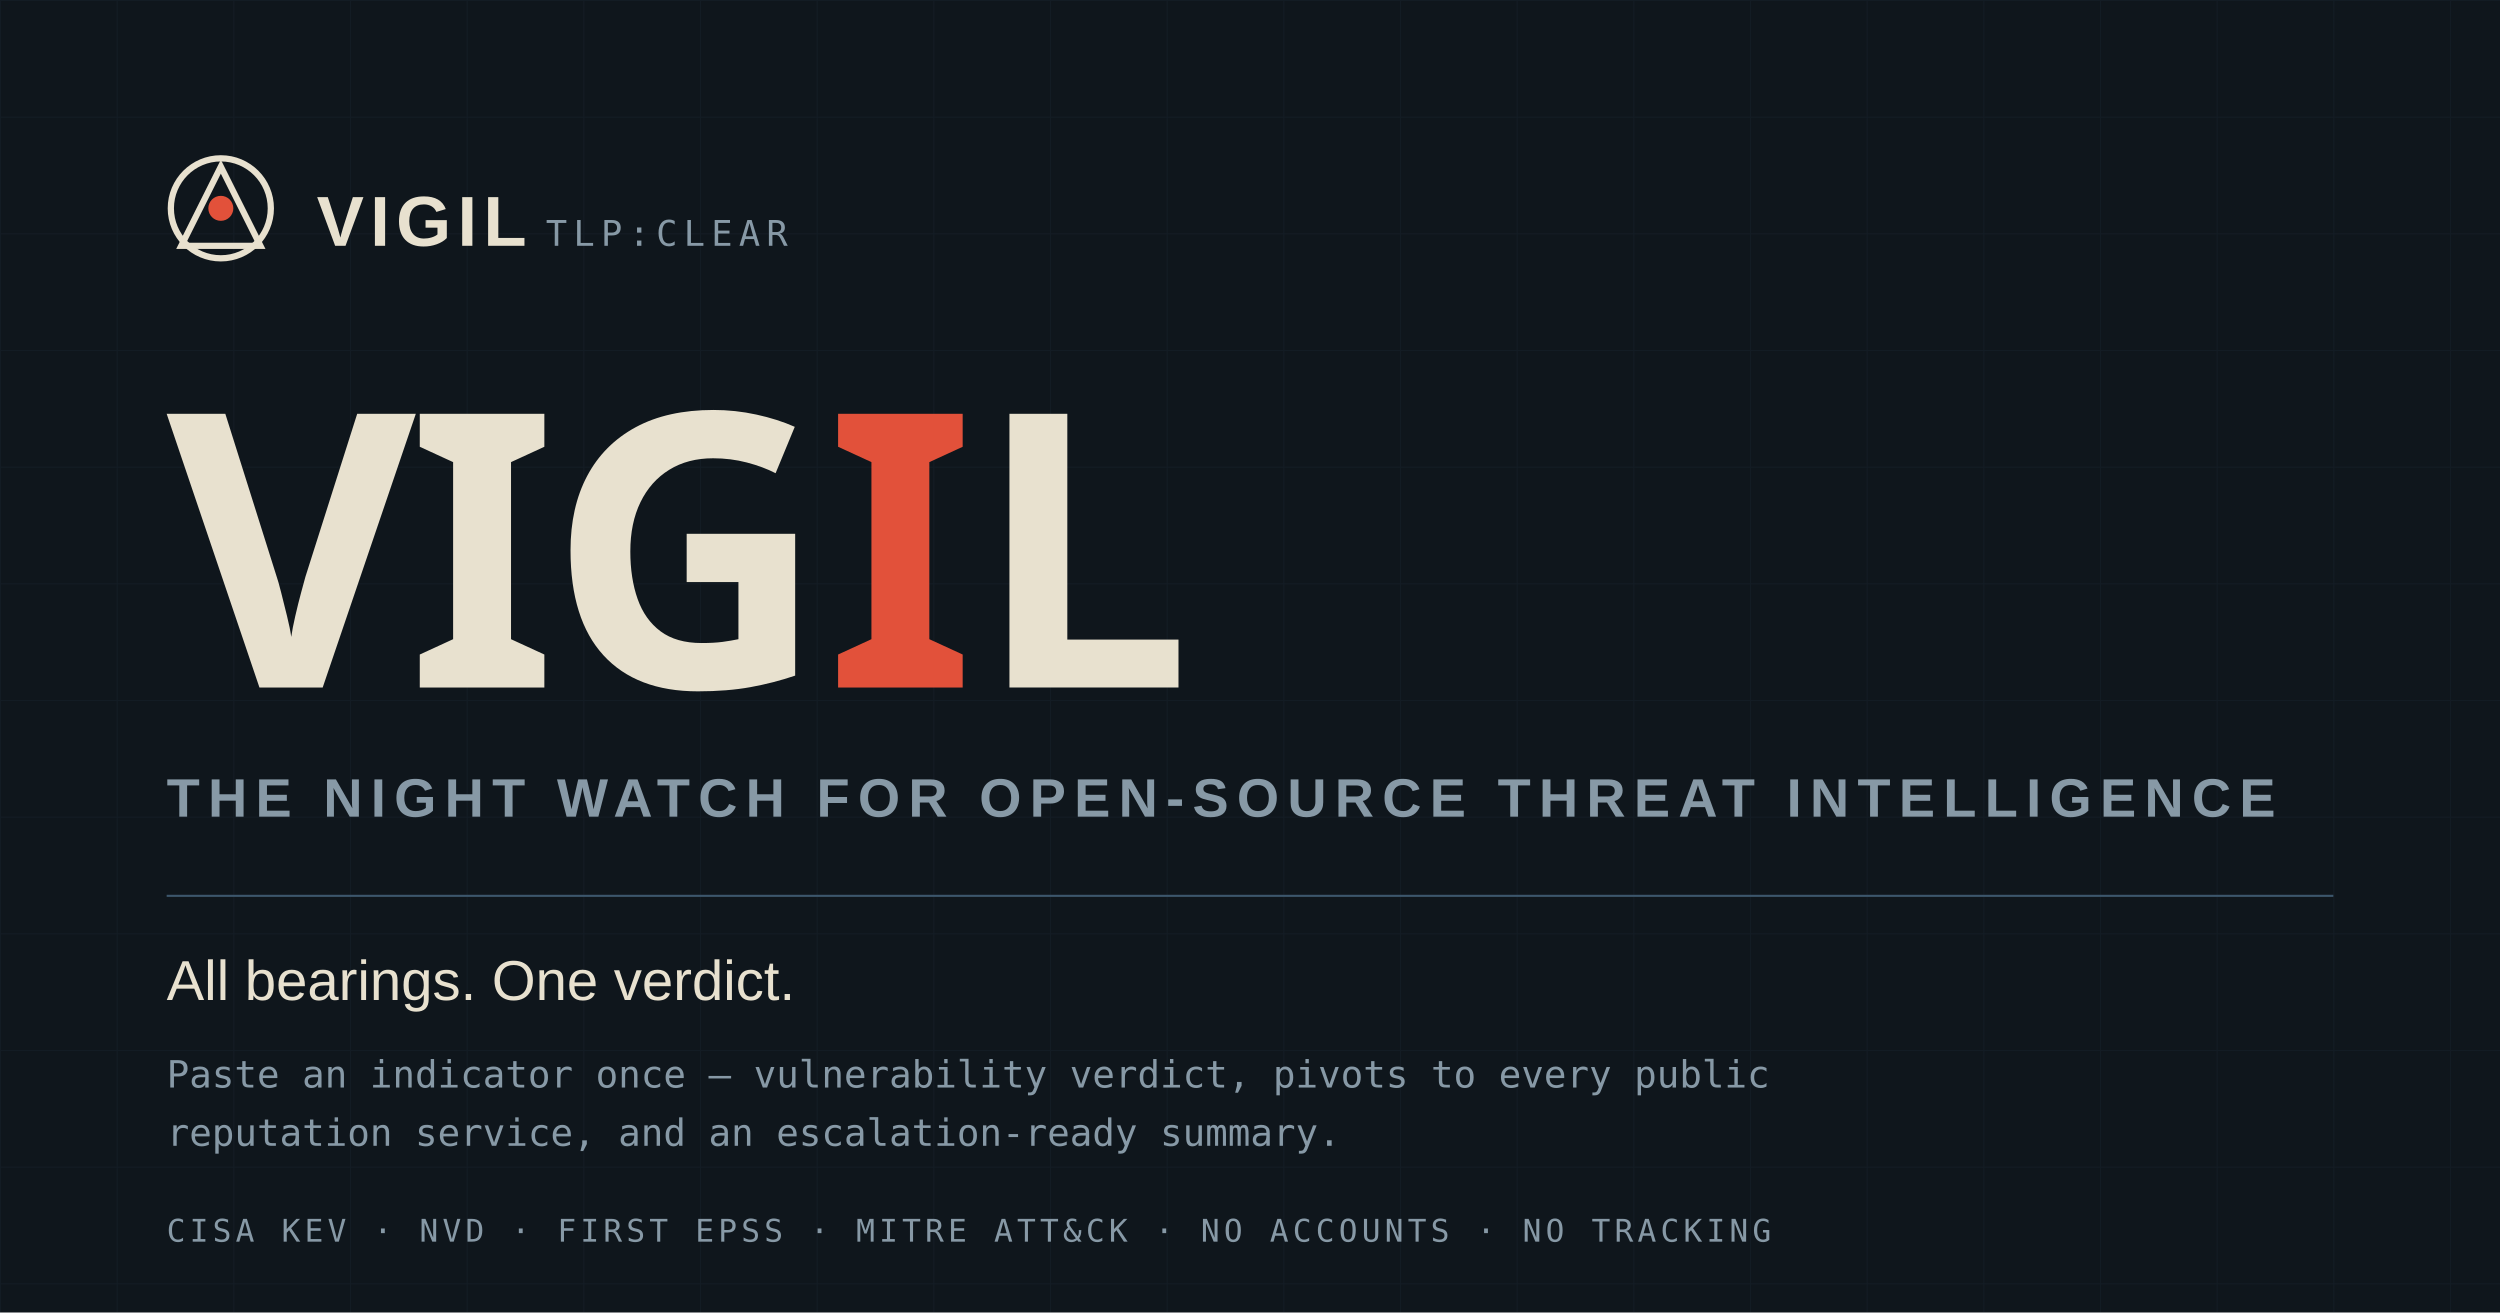
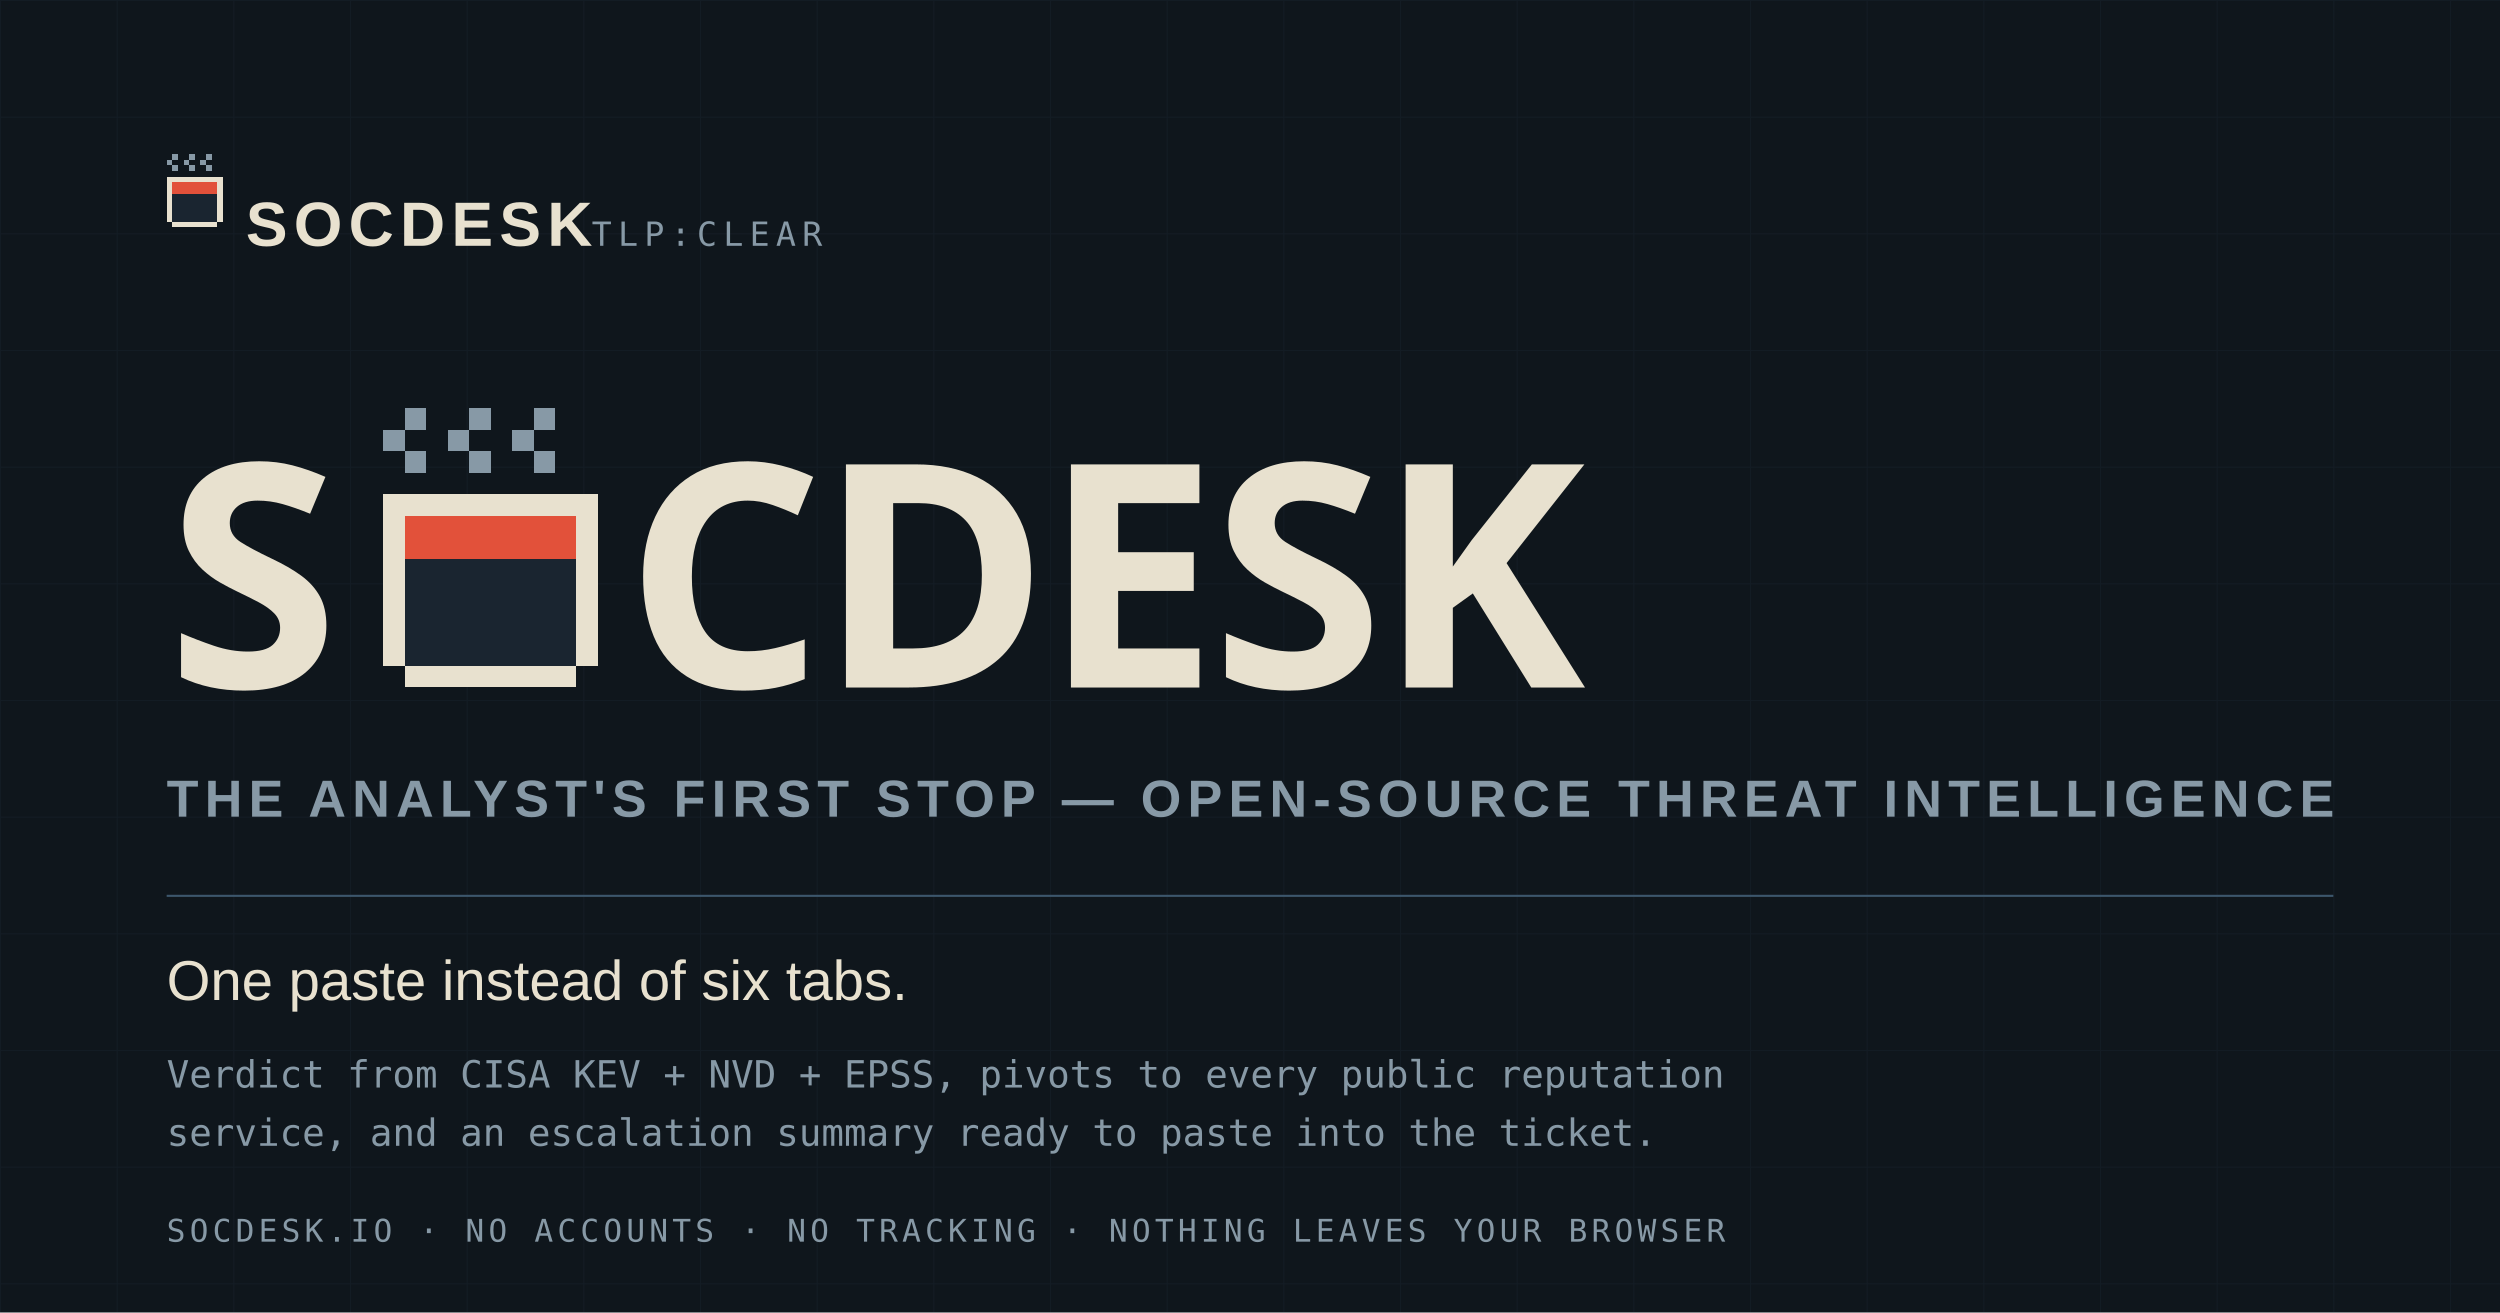
<svg xmlns="http://www.w3.org/2000/svg" viewBox="0 0 1200 630" width="1200" height="630">
  <defs>
    <pattern id="grat" width="56" height="56" patternUnits="userSpaceOnUse">
      <path d="M56 0 L0 0 0 56" fill="none" stroke="#6FA8DC" stroke-width="1" opacity=".045" />
    </pattern>
+     <g id="mug" shape-rendering="crispEdges">
+       <g fill="#8799A6">
+         <rect x="1" y="0" width="1" height="1" />
+         <rect x="0" y="1" width="1" height="1" />
+         <rect x="1" y="2" width="1" height="1" />
+         <rect x="4" y="0" width="1" height="1" />
+         <rect x="3" y="1" width="1" height="1" />
+         <rect x="4" y="2" width="1" height="1" />
+         <rect x="7" y="0" width="1" height="1" />
+         <rect x="6" y="1" width="1" height="1" />
+         <rect x="7" y="2" width="1" height="1" />
+       </g>
+       <g fill="#E8E1CF">
+         <rect x="0" y="4" width="10" height="1" />
+         <rect x="0" y="5" width="1" height="7" />
+         <rect x="9" y="5" width="1" height="7" />
+         <rect x="1" y="12" width="8" height="1" />
+       </g>
+       <rect x="1" y="5" width="8" height="2" fill="#E2513A" />
+       <rect x="1" y="7" width="8" height="5" fill="#1A2530" />
+     </g>
  </defs>
  <rect width="1200" height="630" fill="#0F161C" />
  <rect width="1200" height="630" fill="url(#grat)" />
-   <g transform="translate(80,74)">
-     <circle cx="26" cy="26" r="24" fill="none" stroke="#E8E1CF" stroke-width="3" />
-     <path d="M26 6 L45 44 L7 44 Z" fill="none" stroke="#E8E1CF" stroke-width="3" />
-     <circle cx="26" cy="26" r="6" fill="#E2513A" />
+   <g transform="translate(80,74) scale(2.7)">
+     <use href="#mug" />
  </g>
-   <text x="152" y="118" fill="#E8E1CF" font-family="Archivo,Arial,sans-serif" font-size="34" font-weight="800" letter-spacing="3">VIGIL</text>
-   <text x="262" y="118" fill="#8799A6" font-family="IBM Plex Mono,monospace" font-size="17" letter-spacing="3">TLP:CLEAR</text>
-   <text x="80" y="330" fill="#E8E1CF" font-family="Archivo,Arial Black,sans-serif" font-size="184" font-weight="800" letter-spacing="-4">VIG<tspan fill="#E2513A">I</tspan>L</text>
-   <text x="80" y="392" fill="#8799A6" font-family="Archivo,Arial,sans-serif" font-size="26" font-weight="600" letter-spacing="4">THE NIGHT WATCH FOR OPEN-SOURCE THREAT INTELLIGENCE</text>
+   <text x="118" y="118" fill="#E8E1CF" font-family="Archivo,Arial,sans-serif" font-size="30" font-weight="800" letter-spacing="3">SOCDESK</text>
+   <text x="284" y="118" fill="#8799A6" font-family="IBM Plex Mono,monospace" font-size="16" letter-spacing="3">TLP:CLEAR</text>
+   <text x="80" y="330" fill="#E8E1CF" font-family="Archivo,Arial Black,sans-serif" font-size="150" font-weight="800" letter-spacing="-3">S</text>
+   <g transform="translate(184,196) scale(10.3)">
+     <use href="#mug" />
+   </g>
+   <text x="300" y="330" fill="#E8E1CF" font-family="Archivo,Arial Black,sans-serif" font-size="150" font-weight="800" letter-spacing="-3">CDESK</text>
+   <text x="80" y="392" fill="#8799A6" font-family="Archivo,Arial,sans-serif" font-size="25" font-weight="600" letter-spacing="3">THE ANALYST'S FIRST STOP — OPEN-SOURCE THREAT INTELLIGENCE</text>
  <line x1="80" y1="430" x2="1120" y2="430" stroke="#3C566C" stroke-width="1" />
  <text x="80" y="480" fill="#E8E1CF" font-family="Archivo,Arial,sans-serif" font-size="27">
-     All bearings. One verdict.</text>
+     One paste instead of six tabs.</text>
  <text x="80" y="522" fill="#8799A6" font-family="IBM Plex Mono,monospace" font-size="18">
-     Paste an indicator once — vulnerability verdict, pivots to every public</text>
+     Verdict from CISA KEV + NVD + EPSS, pivots to every public reputation</text>
  <text x="80" y="550" fill="#8799A6" font-family="IBM Plex Mono,monospace" font-size="18">
-     reputation service, and an escalation-ready summary.</text>
-   <text x="80" y="596" fill="#8799A6" font-family="IBM Plex Mono,monospace" font-size="15" letter-spacing="2">CISA KEV · NVD · FIRST EPSS · MITRE ATT&amp;CK · NO ACCOUNTS · NO TRACKING</text>
+     service, and an escalation summary ready to paste into the ticket.</text>
+   <text x="80" y="596" fill="#8799A6" font-family="IBM Plex Mono,monospace" font-size="15" letter-spacing="2">SOCDESK.IO · NO ACCOUNTS · NO TRACKING · NOTHING LEAVES YOUR BROWSER</text>
</svg>
